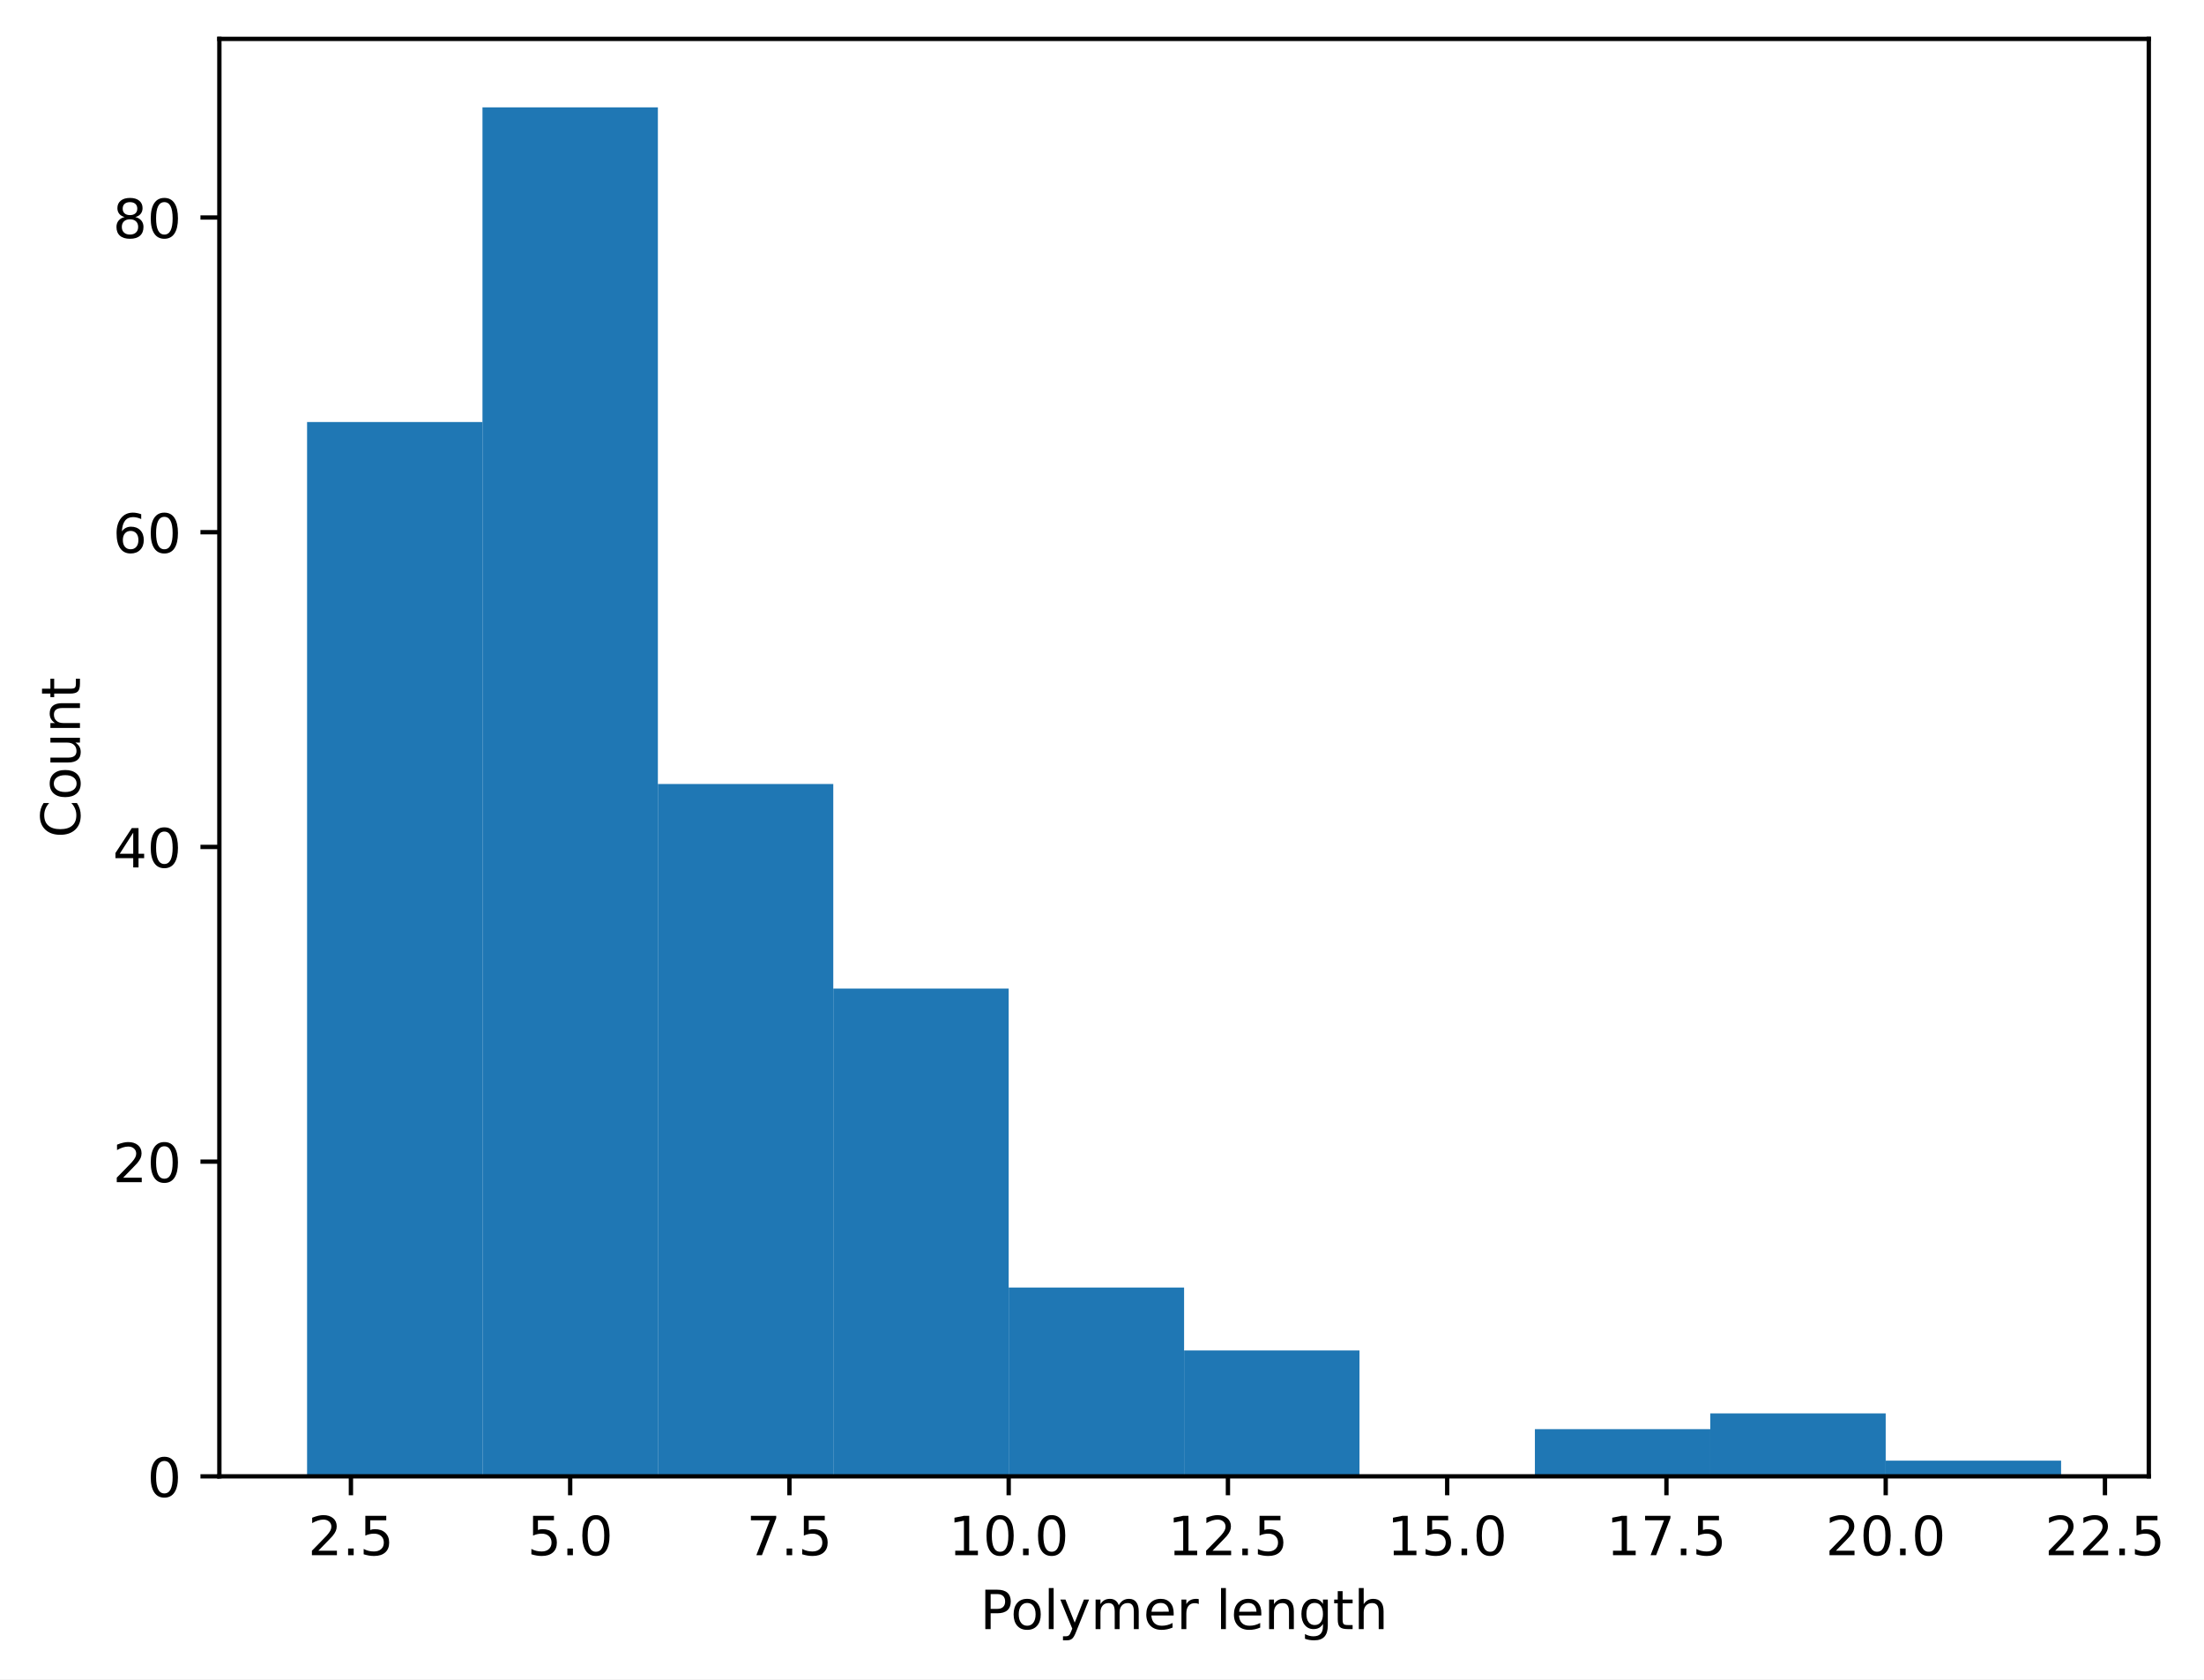
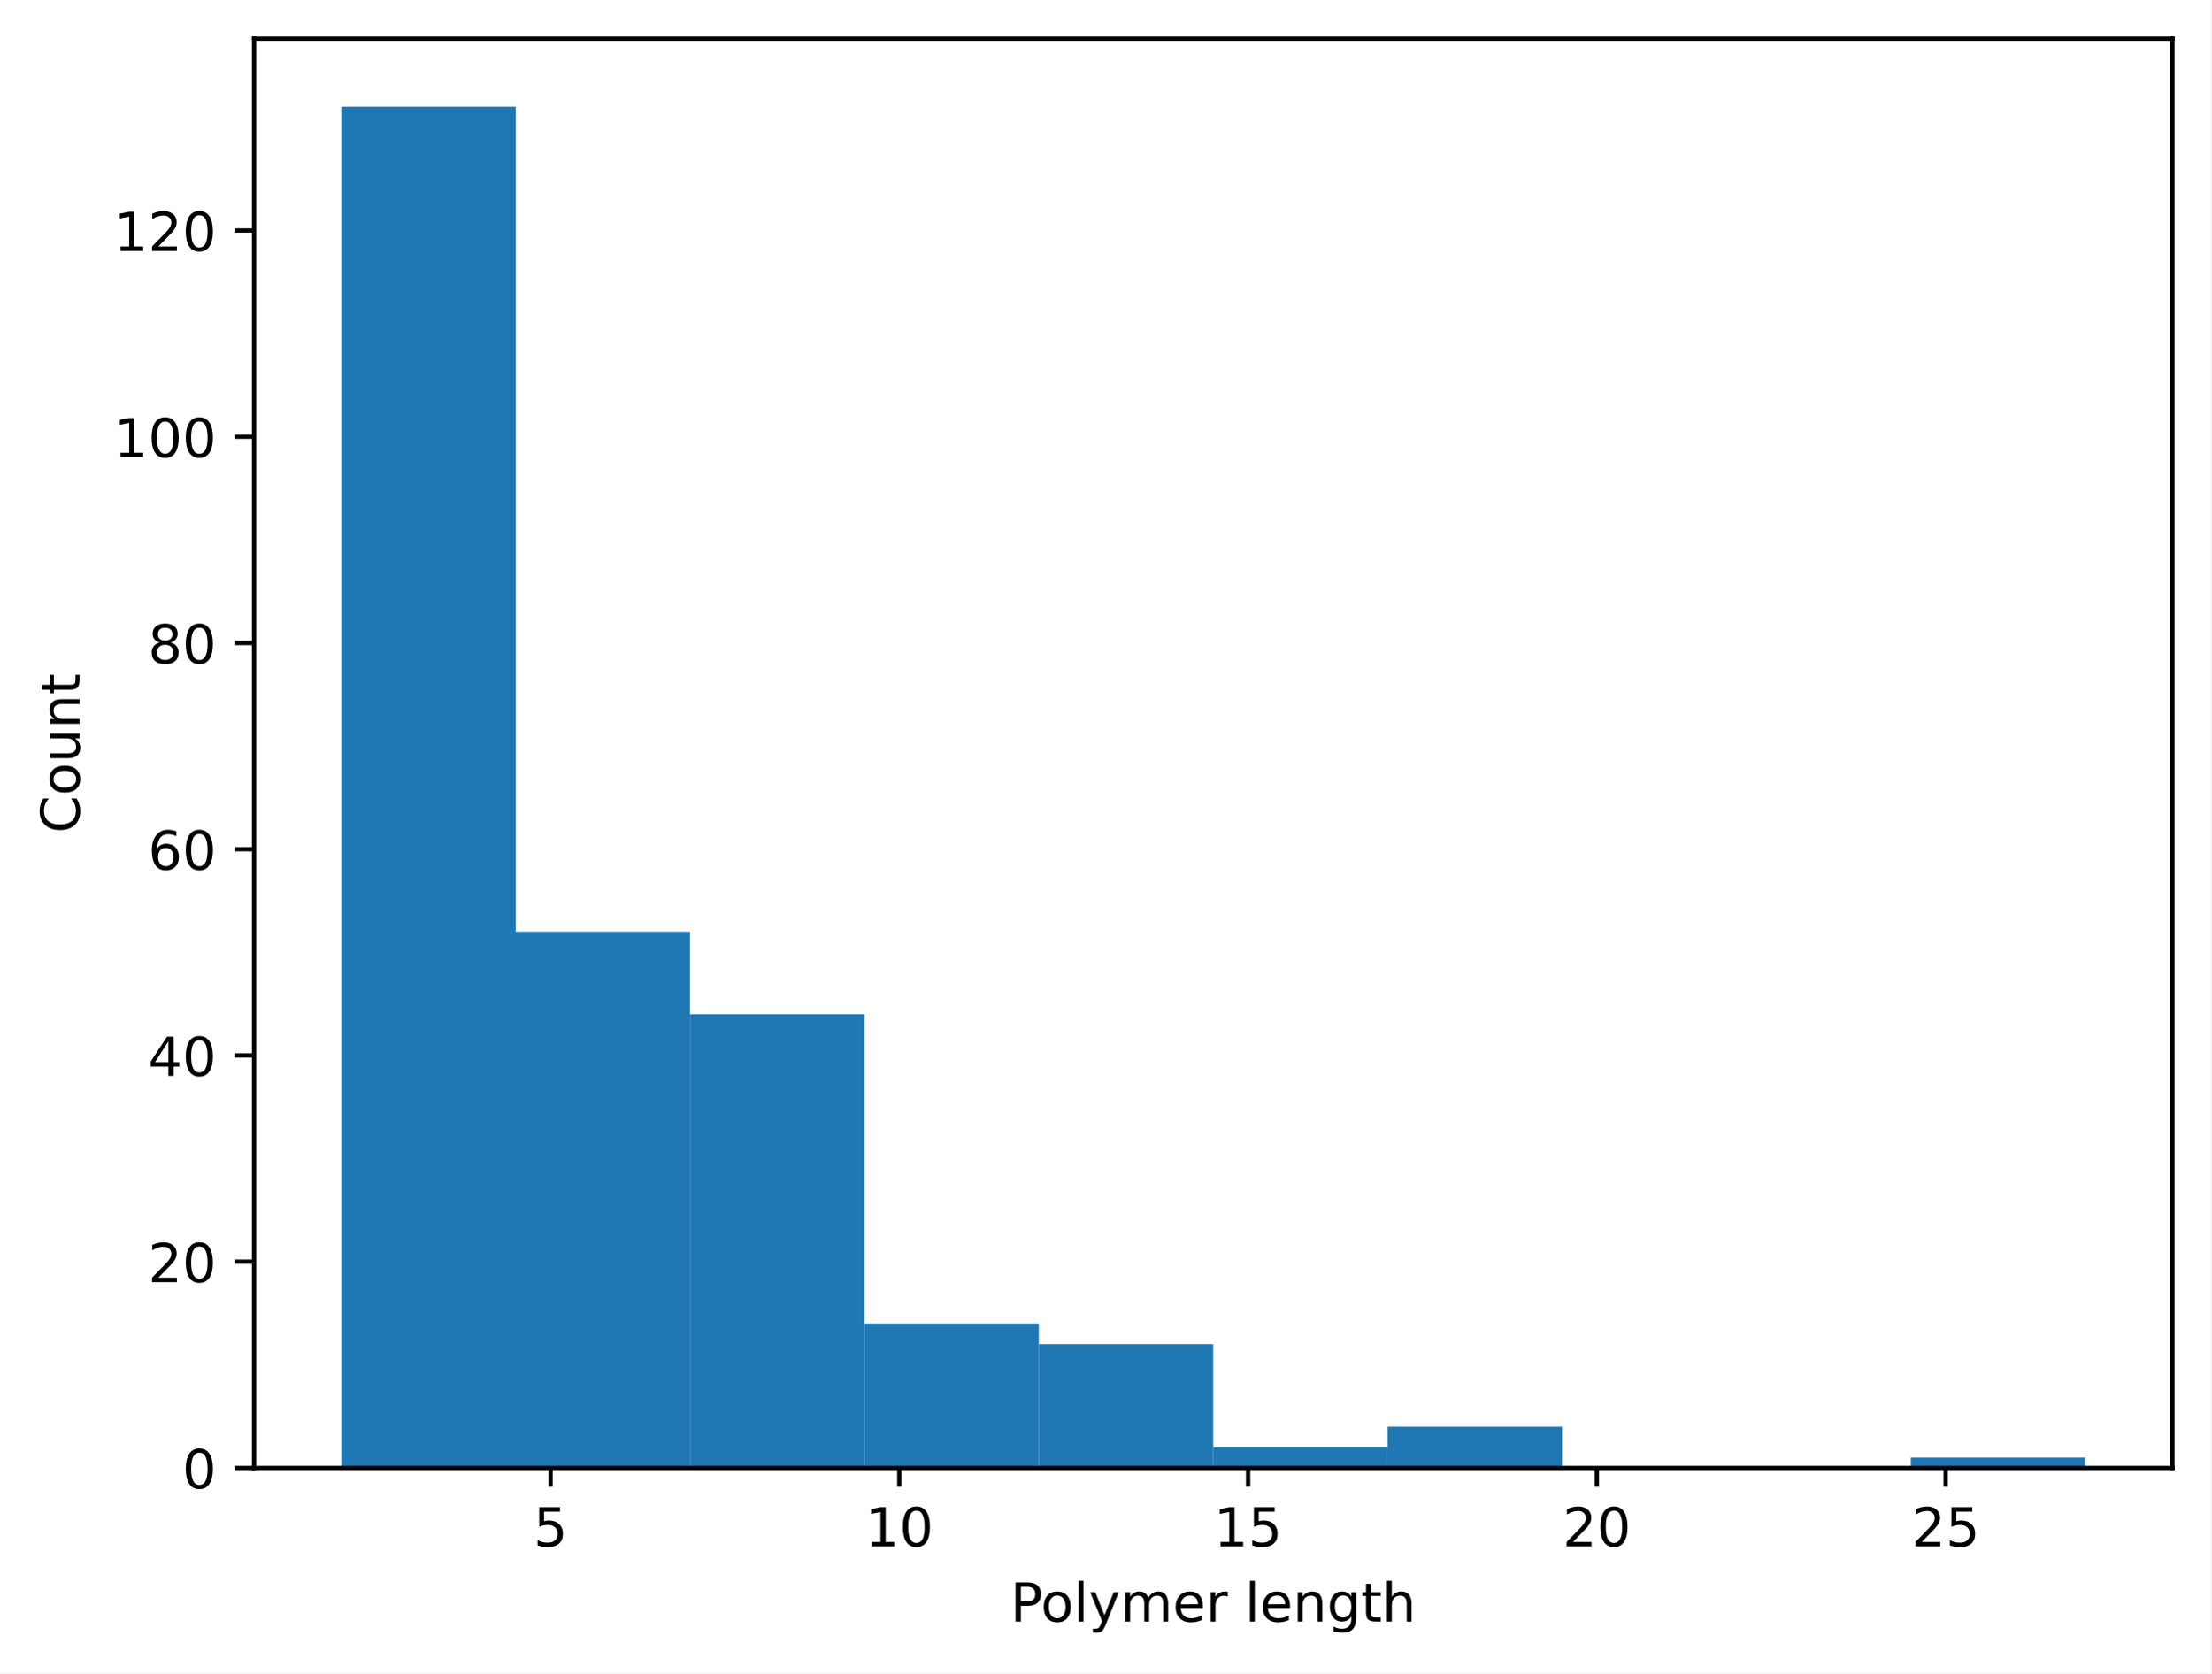
- <svg xmlns="http://www.w3.org/2000/svg" xmlns:xlink="http://www.w3.org/1999/xlink" width="407.94pt" height="310.868pt" viewBox="0 0 407.94 310.868" version="1.1">
+ <svg xmlns="http://www.w3.org/2000/svg" xmlns:xlink="http://www.w3.org/1999/xlink" width="411.608pt" height="311.513pt" viewBox="0 0 411.608 311.513" version="1.1">
  <defs>
    <style type="text/css">*{stroke-linejoin: round; stroke-linecap: butt}</style>
  </defs>
  <g id="figure_1">
    <g id="patch_1">
-       <path d="M 0 310.868  L 407.94 310.868  L 407.94 0  L 0 0  z " style="fill: #ffffff" />
+       <path d="M 0 311.513  L 411.608 311.513  L 411.608 0  L 0 0  z " style="fill: #ffffff" />
    </g>
    <g id="axes_1">
      <g id="patch_2">
-         <path d="M 40.603 273.312  L 397.723 273.312  L 397.723 7.2  L 40.603 7.2  z " style="fill: #ffffff" />
+         <path d="M 47.288 273.312  L 404.408 273.312  L 404.408 7.2  L 47.288 7.2  z " style="fill: #ffffff" />
      </g>
      <g id="patch_3">
-         <path d="M 56.836 273.312  L 89.301 273.312  L 89.301 78.134  L 56.836 78.134  z " clip-path="url(#p8f5e86502e)" style="fill: #1f77b4" />
+         <path d="M 63.52 273.312  L 95.986 273.312  L 95.986 19.872  L 63.52 19.872  z " clip-path="url(#pf0a27fe575)" style="fill: #1f77b4" />
      </g>
      <g id="patch_4">
-         <path d="M 89.301 273.312  L 121.767 273.312  L 121.767 19.872  L 89.301 19.872  z " clip-path="url(#p8f5e86502e)" style="fill: #1f77b4" />
+         <path d="M 95.986 273.312  L 128.451 273.312  L 128.451 173.472  L 95.986 173.472  z " clip-path="url(#pf0a27fe575)" style="fill: #1f77b4" />
      </g>
      <g id="patch_5">
-         <path d="M 121.767 273.312  L 154.232 273.312  L 154.232 145.135  L 121.767 145.135  z " clip-path="url(#p8f5e86502e)" style="fill: #1f77b4" />
+         <path d="M 128.451 273.312  L 160.917 273.312  L 160.917 188.832  L 128.451 188.832  z " clip-path="url(#pf0a27fe575)" style="fill: #1f77b4" />
      </g>
      <g id="patch_6">
-         <path d="M 154.232 273.312  L 186.698 273.312  L 186.698 183.006  L 154.232 183.006  z " clip-path="url(#p8f5e86502e)" style="fill: #1f77b4" />
+         <path d="M 160.917 273.312  L 193.382 273.312  L 193.382 246.432  L 160.917 246.432  z " clip-path="url(#pf0a27fe575)" style="fill: #1f77b4" />
      </g>
      <g id="patch_7">
-         <path d="M 186.698 273.312  L 219.163 273.312  L 219.163 238.355  L 186.698 238.355  z " clip-path="url(#p8f5e86502e)" style="fill: #1f77b4" />
+         <path d="M 193.382 273.312  L 225.847 273.312  L 225.847 250.272  L 193.382 250.272  z " clip-path="url(#pf0a27fe575)" style="fill: #1f77b4" />
      </g>
      <g id="patch_8">
-         <path d="M 219.163 273.312  L 251.629 273.312  L 251.629 250.007  L 219.163 250.007  z " clip-path="url(#p8f5e86502e)" style="fill: #1f77b4" />
+         <path d="M 225.847 273.312  L 258.313 273.312  L 258.313 269.472  L 225.847 269.472  z " clip-path="url(#pf0a27fe575)" style="fill: #1f77b4" />
      </g>
      <g id="patch_9">
-         <path d="M 251.629 273.312  L 284.094 273.312  L 284.094 273.312  L 251.629 273.312  z " clip-path="url(#p8f5e86502e)" style="fill: #1f77b4" />
+         <path d="M 258.313 273.312  L 290.778 273.312  L 290.778 265.632  L 258.313 265.632  z " clip-path="url(#pf0a27fe575)" style="fill: #1f77b4" />
      </g>
      <g id="patch_10">
-         <path d="M 284.094 273.312  L 316.559 273.312  L 316.559 264.573  L 284.094 264.573  z " clip-path="url(#p8f5e86502e)" style="fill: #1f77b4" />
+         <path d="M 290.778 273.312  L 323.244 273.312  L 323.244 273.312  L 290.778 273.312  z " clip-path="url(#pf0a27fe575)" style="fill: #1f77b4" />
      </g>
      <g id="patch_11">
-         <path d="M 316.559 273.312  L 349.025 273.312  L 349.025 261.66  L 316.559 261.66  z " clip-path="url(#p8f5e86502e)" style="fill: #1f77b4" />
+         <path d="M 323.244 273.312  L 355.709 273.312  L 355.709 273.312  L 323.244 273.312  z " clip-path="url(#pf0a27fe575)" style="fill: #1f77b4" />
      </g>
      <g id="patch_12">
-         <path d="M 349.025 273.312  L 381.49 273.312  L 381.49 270.399  L 349.025 270.399  z " clip-path="url(#p8f5e86502e)" style="fill: #1f77b4" />
+         <path d="M 355.709 273.312  L 388.175 273.312  L 388.175 271.392  L 355.709 271.392  z " clip-path="url(#pf0a27fe575)" style="fill: #1f77b4" />
      </g>
      <g id="matplotlib.axis_1">
        <g id="xtick_1">
          <g id="line2d_1">
            <defs>
-               <path id="m5a6525cfc8" d="M 0 0  L 0 3.5  " style="stroke: #000000; stroke-width: 0.8" />
-             </defs>
-             <g>
-               <use xlink:href="#m5a6525cfc8" x="64.952" y="273.312" style="stroke: #000000; stroke-width: 0.8" />
+               <path id="md246976618" d="M 0 0  L 0 3.5  " style="stroke: #000000; stroke-width: 0.8" />
+             </defs>
+             <g>
+               <use xlink:href="#md246976618" x="102.479" y="273.312" style="stroke: #000000; stroke-width: 0.8" />
            </g>
          </g>
          <g id="text_1">
-             <g transform="translate(57.00065 287.9104) scale(0.1 -0.1)">
-               <defs>
-                 <path id="DejaVuSans-32" d="M 1228 531  L 3431 531  L 3431 0  L 469 0  L 469 531  Q 828 903 1448 1529  Q 2069 2156 2228 2338  Q 2531 2678 2651 2914  Q 2772 3150 2772 3378  Q 2772 3750 2511 3984  Q 2250 4219 1831 4219  Q 1534 4219 1204 4116  Q 875 4013 500 3803  L 500 4441  Q 881 4594 1212 4672  Q 1544 4750 1819 4750  Q 2544 4750 2975 4387  Q 3406 4025 3406 3419  Q 3406 3131 3298 2873  Q 3191 2616 2906 2266  Q 2828 2175 2409 1742  Q 1991 1309 1228 531  z " transform="scale(0.015625)" />
-                 <path id="DejaVuSans-2e" d="M 684 794  L 1344 794  L 1344 0  L 684 0  L 684 794  z " transform="scale(0.015625)" />
-                 <path id="DejaVuSans-35" d="M 691 4666  L 3169 4666  L 3169 4134  L 1269 4134  L 1269 2991  Q 1406 3038 1543 3061  Q 1681 3084 1819 3084  Q 2600 3084 3056 2656  Q 3513 2228 3513 1497  Q 3513 744 3044 326  Q 2575 -91 1722 -91  Q 1428 -91 1123 -41  Q 819 9 494 109  L 494 744  Q 775 591 1075 516  Q 1375 441 1709 441  Q 2250 441 2565 725  Q 2881 1009 2881 1497  Q 2881 1984 2565 2268  Q 2250 2553 1709 2553  Q 1456 2553 1204 2497  Q 953 2441 691 2322  L 691 4666  z " transform="scale(0.015625)" />
-               </defs>
-               <use xlink:href="#DejaVuSans-32" />
-               <use xlink:href="#DejaVuSans-2e" transform="translate(63.62305 0)" />
-               <use xlink:href="#DejaVuSans-35" transform="translate(95.41016 0)" />
+             <g transform="translate(99.29752 287.9097) scale(0.1 -0.1)">
+               <defs>
+                 <path id="DejaVuSans-18" d="M 691 4666  L 3169 4666  L 3169 4134  L 1269 4134  L 1269 2991  Q 1406 3038 1543 3061  Q 1681 3084 1819 3084  Q 2600 3084 3056 2656  Q 3513 2228 3513 1497  Q 3513 744 3044 326  Q 2575 -91 1722 -91  Q 1428 -91 1123 -41  Q 819 9 494 109  L 494 744  Q 775 591 1075 516  Q 1375 441 1709 441  Q 2250 441 2565 725  Q 2881 1009 2881 1497  Q 2881 1984 2565 2268  Q 2250 2553 1709 2553  Q 1456 2553 1204 2497  Q 953 2441 691 2322  L 691 4666  z " transform="scale(0.015625)" />
+               </defs>
+               <use xlink:href="#DejaVuSans-18" />
            </g>
          </g>
        </g>
        <g id="xtick_2">
          <g id="line2d_2">
            <g>
-               <use xlink:href="#m5a6525cfc8" x="105.534" y="273.312" style="stroke: #000000; stroke-width: 0.8" />
+               <use xlink:href="#md246976618" x="167.41" y="273.312" style="stroke: #000000; stroke-width: 0.8" />
            </g>
          </g>
          <g id="text_2">
-             <g transform="translate(97.58247 287.9104) scale(0.1 -0.1)">
-               <defs>
-                 <path id="DejaVuSans-30" d="M 2034 4250  Q 1547 4250 1301 3770  Q 1056 3291 1056 2328  Q 1056 1369 1301 889  Q 1547 409 2034 409  Q 2525 409 2770 889  Q 3016 1369 3016 2328  Q 3016 3291 2770 3770  Q 2525 4250 2034 4250  z M 2034 4750  Q 2819 4750 3233 4129  Q 3647 3509 3647 2328  Q 3647 1150 3233 529  Q 2819 -91 2034 -91  Q 1250 -91 836 529  Q 422 1150 422 2328  Q 422 3509 836 4129  Q 1250 4750 2034 4750  z " transform="scale(0.015625)" />
-               </defs>
-               <use xlink:href="#DejaVuSans-35" />
-               <use xlink:href="#DejaVuSans-2e" transform="translate(63.62305 0)" />
-               <use xlink:href="#DejaVuSans-30" transform="translate(95.41016 0)" />
+             <g transform="translate(161.0472 287.9097) scale(0.1 -0.1)">
+               <defs>
+                 <path id="DejaVuSans-14" d="M 794 531  L 1825 531  L 1825 4091  L 703 3866  L 703 4441  L 1819 4666  L 2450 4666  L 2450 531  L 3481 531  L 3481 0  L 794 0  L 794 531  z " transform="scale(0.015625)" />
+                 <path id="DejaVuSans-13" d="M 2034 4250  Q 1547 4250 1301 3770  Q 1056 3291 1056 2328  Q 1056 1369 1301 889  Q 1547 409 2034 409  Q 2525 409 2770 889  Q 3016 1369 3016 2328  Q 3016 3291 2770 3770  Q 2525 4250 2034 4250  z M 2034 4750  Q 2819 4750 3233 4129  Q 3647 3509 3647 2328  Q 3647 1150 3233 529  Q 2819 -91 2034 -91  Q 1250 -91 836 529  Q 422 1150 422 2328  Q 422 3509 836 4129  Q 1250 4750 2034 4750  z " transform="scale(0.015625)" />
+               </defs>
+               <use xlink:href="#DejaVuSans-14" />
+               <use xlink:href="#DejaVuSans-13" transform="translate(63.625 0)" />
            </g>
          </g>
        </g>
        <g id="xtick_3">
          <g id="line2d_3">
            <g>
-               <use xlink:href="#m5a6525cfc8" x="146.116" y="273.312" style="stroke: #000000; stroke-width: 0.8" />
+               <use xlink:href="#md246976618" x="232.341" y="273.312" style="stroke: #000000; stroke-width: 0.8" />
            </g>
          </g>
          <g id="text_3">
-             <g transform="translate(138.1643 287.9104) scale(0.1 -0.1)">
-               <defs>
-                 <path id="DejaVuSans-37" d="M 525 4666  L 3525 4666  L 3525 4397  L 1831 0  L 1172 0  L 2766 4134  L 525 4134  L 525 4666  z " transform="scale(0.015625)" />
-               </defs>
-               <use xlink:href="#DejaVuSans-37" />
-               <use xlink:href="#DejaVuSans-2e" transform="translate(63.62305 0)" />
-               <use xlink:href="#DejaVuSans-35" transform="translate(95.41016 0)" />
+             <g transform="translate(225.9781 287.9097) scale(0.1 -0.1)">
+               <use xlink:href="#DejaVuSans-14" />
+               <use xlink:href="#DejaVuSans-18" transform="translate(63.625 0)" />
            </g>
          </g>
        </g>
        <g id="xtick_4">
          <g id="line2d_4">
            <g>
-               <use xlink:href="#m5a6525cfc8" x="186.698" y="273.312" style="stroke: #000000; stroke-width: 0.8" />
+               <use xlink:href="#md246976618" x="297.272" y="273.312" style="stroke: #000000; stroke-width: 0.8" />
            </g>
          </g>
          <g id="text_4">
-             <g transform="translate(175.5649 287.9104) scale(0.1 -0.1)">
-               <defs>
-                 <path id="DejaVuSans-31" d="M 794 531  L 1825 531  L 1825 4091  L 703 3866  L 703 4441  L 1819 4666  L 2450 4666  L 2450 531  L 3481 531  L 3481 0  L 794 0  L 794 531  z " transform="scale(0.015625)" />
-               </defs>
-               <use xlink:href="#DejaVuSans-31" />
-               <use xlink:href="#DejaVuSans-30" transform="translate(63.62305 0)" />
-               <use xlink:href="#DejaVuSans-2e" transform="translate(127.2461 0)" />
-               <use xlink:href="#DejaVuSans-30" transform="translate(159.0332 0)" />
+             <g transform="translate(290.909 287.9097) scale(0.1 -0.1)">
+               <defs>
+                 <path id="DejaVuSans-15" d="M 1228 531  L 3431 531  L 3431 0  L 469 0  L 469 531  Q 828 903 1448 1529  Q 2069 2156 2228 2338  Q 2531 2678 2651 2914  Q 2772 3150 2772 3378  Q 2772 3750 2511 3984  Q 2250 4219 1831 4219  Q 1534 4219 1204 4116  Q 875 4013 500 3803  L 500 4441  Q 881 4594 1212 4672  Q 1544 4750 1819 4750  Q 2544 4750 2975 4387  Q 3406 4025 3406 3419  Q 3406 3131 3298 2873  Q 3191 2616 2906 2266  Q 2828 2175 2409 1742  Q 1991 1309 1228 531  z " transform="scale(0.015625)" />
+               </defs>
+               <use xlink:href="#DejaVuSans-15" />
+               <use xlink:href="#DejaVuSans-13" transform="translate(63.625 0)" />
            </g>
          </g>
        </g>
        <g id="xtick_5">
          <g id="line2d_5">
            <g>
-               <use xlink:href="#m5a6525cfc8" x="227.279" y="273.312" style="stroke: #000000; stroke-width: 0.8" />
+               <use xlink:href="#md246976618" x="362.202" y="273.312" style="stroke: #000000; stroke-width: 0.8" />
            </g>
          </g>
          <g id="text_5">
-             <g transform="translate(216.1467 287.9104) scale(0.1 -0.1)">
-               <use xlink:href="#DejaVuSans-31" />
-               <use xlink:href="#DejaVuSans-32" transform="translate(63.62305 0)" />
-               <use xlink:href="#DejaVuSans-2e" transform="translate(127.2461 0)" />
-               <use xlink:href="#DejaVuSans-35" transform="translate(159.0332 0)" />
-             </g>
-           </g>
-         </g>
-         <g id="xtick_6">
-           <g id="line2d_6">
-             <g>
-               <use xlink:href="#m5a6525cfc8" x="267.861" y="273.312" style="stroke: #000000; stroke-width: 0.8" />
-             </g>
-           </g>
-           <g id="text_6">
-             <g transform="translate(256.7285 287.9104) scale(0.1 -0.1)">
-               <use xlink:href="#DejaVuSans-31" />
-               <use xlink:href="#DejaVuSans-35" transform="translate(63.62305 0)" />
-               <use xlink:href="#DejaVuSans-2e" transform="translate(127.2461 0)" />
-               <use xlink:href="#DejaVuSans-30" transform="translate(159.0332 0)" />
-             </g>
-           </g>
-         </g>
-         <g id="xtick_7">
-           <g id="line2d_7">
-             <g>
-               <use xlink:href="#m5a6525cfc8" x="308.443" y="273.312" style="stroke: #000000; stroke-width: 0.8" />
-             </g>
-           </g>
-           <g id="text_7">
-             <g transform="translate(297.3103 287.9104) scale(0.1 -0.1)">
-               <use xlink:href="#DejaVuSans-31" />
-               <use xlink:href="#DejaVuSans-37" transform="translate(63.62305 0)" />
-               <use xlink:href="#DejaVuSans-2e" transform="translate(127.2461 0)" />
-               <use xlink:href="#DejaVuSans-35" transform="translate(159.0332 0)" />
-             </g>
-           </g>
-         </g>
-         <g id="xtick_8">
-           <g id="line2d_8">
-             <g>
-               <use xlink:href="#m5a6525cfc8" x="349.025" y="273.312" style="stroke: #000000; stroke-width: 0.8" />
-             </g>
-           </g>
-           <g id="text_8">
-             <g transform="translate(337.8921 287.9104) scale(0.1 -0.1)">
-               <use xlink:href="#DejaVuSans-32" />
-               <use xlink:href="#DejaVuSans-30" transform="translate(63.62305 0)" />
-               <use xlink:href="#DejaVuSans-2e" transform="translate(127.2461 0)" />
-               <use xlink:href="#DejaVuSans-30" transform="translate(159.0332 0)" />
-             </g>
-           </g>
-         </g>
-         <g id="xtick_9">
-           <g id="line2d_9">
-             <g>
-               <use xlink:href="#m5a6525cfc8" x="389.607" y="273.312" style="stroke: #000000; stroke-width: 0.8" />
-             </g>
-           </g>
-           <g id="text_9">
-             <g transform="translate(378.4739 287.9104) scale(0.1 -0.1)">
-               <use xlink:href="#DejaVuSans-32" />
-               <use xlink:href="#DejaVuSans-32" transform="translate(63.62305 0)" />
-               <use xlink:href="#DejaVuSans-2e" transform="translate(127.2461 0)" />
-               <use xlink:href="#DejaVuSans-35" transform="translate(159.0332 0)" />
-             </g>
-           </g>
-         </g>
-         <g id="text_10">
-           <g transform="translate(181.3928 301.5886) scale(0.1 -0.1)">
-             <defs>
-               <path id="DejaVuSans-50" d="M 1259 4147  L 1259 2394  L 2053 2394  Q 2494 2394 2734 2622  Q 2975 2850 2975 3272  Q 2975 3691 2734 3919  Q 2494 4147 2053 4147  L 1259 4147  z M 628 4666  L 2053 4666  Q 2838 4666 3239 4311  Q 3641 3956 3641 3272  Q 3641 2581 3239 2228  Q 2838 1875 2053 1875  L 1259 1875  L 1259 0  L 628 0  L 628 4666  z " transform="scale(0.015625)" />
-               <path id="DejaVuSans-6f" d="M 1959 3097  Q 1497 3097 1228 2736  Q 959 2375 959 1747  Q 959 1119 1226 758  Q 1494 397 1959 397  Q 2419 397 2687 759  Q 2956 1122 2956 1747  Q 2956 2369 2687 2733  Q 2419 3097 1959 3097  z M 1959 3584  Q 2709 3584 3137 3096  Q 3566 2609 3566 1747  Q 3566 888 3137 398  Q 2709 -91 1959 -91  Q 1206 -91 779 398  Q 353 888 353 1747  Q 353 2609 779 3096  Q 1206 3584 1959 3584  z " transform="scale(0.015625)" />
-               <path id="DejaVuSans-6c" d="M 603 4863  L 1178 4863  L 1178 0  L 603 0  L 603 4863  z " transform="scale(0.015625)" />
-               <path id="DejaVuSans-79" d="M 2059 -325  Q 1816 -950 1584 -1140  Q 1353 -1331 966 -1331  L 506 -1331  L 506 -850  L 844 -850  Q 1081 -850 1212 -737  Q 1344 -625 1503 -206  L 1606 56  L 191 3500  L 800 3500  L 1894 763  L 2988 3500  L 3597 3500  L 2059 -325  z " transform="scale(0.015625)" />
-               <path id="DejaVuSans-6d" d="M 3328 2828  Q 3544 3216 3844 3400  Q 4144 3584 4550 3584  Q 5097 3584 5394 3201  Q 5691 2819 5691 2113  L 5691 0  L 5113 0  L 5113 2094  Q 5113 2597 4934 2840  Q 4756 3084 4391 3084  Q 3944 3084 3684 2787  Q 3425 2491 3425 1978  L 3425 0  L 2847 0  L 2847 2094  Q 2847 2600 2669 2842  Q 2491 3084 2119 3084  Q 1678 3084 1418 2786  Q 1159 2488 1159 1978  L 1159 0  L 581 0  L 581 3500  L 1159 3500  L 1159 2956  Q 1356 3278 1631 3431  Q 1906 3584 2284 3584  Q 2666 3584 2933 3390  Q 3200 3197 3328 2828  z " transform="scale(0.015625)" />
-               <path id="DejaVuSans-65" d="M 3597 1894  L 3597 1613  L 953 1613  Q 991 1019 1311 708  Q 1631 397 2203 397  Q 2534 397 2845 478  Q 3156 559 3463 722  L 3463 178  Q 3153 47 2828 -22  Q 2503 -91 2169 -91  Q 1331 -91 842 396  Q 353 884 353 1716  Q 353 2575 817 3079  Q 1281 3584 2069 3584  Q 2775 3584 3186 3129  Q 3597 2675 3597 1894  z M 3022 2063  Q 3016 2534 2758 2815  Q 2500 3097 2075 3097  Q 1594 3097 1305 2825  Q 1016 2553 972 2059  L 3022 2063  z " transform="scale(0.015625)" />
-               <path id="DejaVuSans-72" d="M 2631 2963  Q 2534 3019 2420 3045  Q 2306 3072 2169 3072  Q 1681 3072 1420 2755  Q 1159 2438 1159 1844  L 1159 0  L 581 0  L 581 3500  L 1159 3500  L 1159 2956  Q 1341 3275 1631 3429  Q 1922 3584 2338 3584  Q 2397 3584 2469 3576  Q 2541 3569 2628 3553  L 2631 2963  z " transform="scale(0.015625)" />
-               <path id="DejaVuSans-20" transform="scale(0.015625)" />
-               <path id="DejaVuSans-6e" d="M 3513 2113  L 3513 0  L 2938 0  L 2938 2094  Q 2938 2591 2744 2837  Q 2550 3084 2163 3084  Q 1697 3084 1428 2787  Q 1159 2491 1159 1978  L 1159 0  L 581 0  L 581 3500  L 1159 3500  L 1159 2956  Q 1366 3272 1645 3428  Q 1925 3584 2291 3584  Q 2894 3584 3203 3211  Q 3513 2838 3513 2113  z " transform="scale(0.015625)" />
-               <path id="DejaVuSans-67" d="M 2906 1791  Q 2906 2416 2648 2759  Q 2391 3103 1925 3103  Q 1463 3103 1205 2759  Q 947 2416 947 1791  Q 947 1169 1205 825  Q 1463 481 1925 481  Q 2391 481 2648 825  Q 2906 1169 2906 1791  z M 3481 434  Q 3481 -459 3084 -895  Q 2688 -1331 1869 -1331  Q 1566 -1331 1297 -1286  Q 1028 -1241 775 -1147  L 775 -588  Q 1028 -725 1275 -790  Q 1522 -856 1778 -856  Q 2344 -856 2625 -561  Q 2906 -266 2906 331  L 2906 616  Q 2728 306 2450 153  Q 2172 0 1784 0  Q 1141 0 747 490  Q 353 981 353 1791  Q 353 2603 747 3093  Q 1141 3584 1784 3584  Q 2172 3584 2450 3431  Q 2728 3278 2906 2969  L 2906 3500  L 3481 3500  L 3481 434  z " transform="scale(0.015625)" />
-               <path id="DejaVuSans-74" d="M 1172 4494  L 1172 3500  L 2356 3500  L 2356 3053  L 1172 3053  L 1172 1153  Q 1172 725 1289 603  Q 1406 481 1766 481  L 2356 481  L 2356 0  L 1766 0  Q 1100 0 847 248  Q 594 497 594 1153  L 594 3053  L 172 3053  L 172 3500  L 594 3500  L 594 4494  L 1172 4494  z " transform="scale(0.015625)" />
-               <path id="DejaVuSans-68" d="M 3513 2113  L 3513 0  L 2938 0  L 2938 2094  Q 2938 2591 2744 2837  Q 2550 3084 2163 3084  Q 1697 3084 1428 2787  Q 1159 2491 1159 1978  L 1159 0  L 581 0  L 581 4863  L 1159 4863  L 1159 2956  Q 1366 3272 1645 3428  Q 1925 3584 2291 3584  Q 2894 3584 3203 3211  Q 3513 2838 3513 2113  z " transform="scale(0.015625)" />
-             </defs>
-             <use xlink:href="#DejaVuSans-50" />
-             <use xlink:href="#DejaVuSans-6f" transform="translate(56.67773 0)" />
-             <use xlink:href="#DejaVuSans-6c" transform="translate(117.8594 0)" />
-             <use xlink:href="#DejaVuSans-79" transform="translate(145.6426 0)" />
-             <use xlink:href="#DejaVuSans-6d" transform="translate(204.8223 0)" />
-             <use xlink:href="#DejaVuSans-65" transform="translate(302.2344 0)" />
-             <use xlink:href="#DejaVuSans-72" transform="translate(363.7578 0)" />
-             <use xlink:href="#DejaVuSans-20" transform="translate(404.8711 0)" />
-             <use xlink:href="#DejaVuSans-6c" transform="translate(436.6582 0)" />
-             <use xlink:href="#DejaVuSans-65" transform="translate(464.4414 0)" />
-             <use xlink:href="#DejaVuSans-6e" transform="translate(525.9648 0)" />
-             <use xlink:href="#DejaVuSans-67" transform="translate(589.3438 0)" />
-             <use xlink:href="#DejaVuSans-74" transform="translate(652.8203 0)" />
-             <use xlink:href="#DejaVuSans-68" transform="translate(692.0293 0)" />
+             <g transform="translate(355.8399 287.9097) scale(0.1 -0.1)">
+               <use xlink:href="#DejaVuSans-15" />
+               <use xlink:href="#DejaVuSans-18" transform="translate(63.625 0)" />
+             </g>
+           </g>
+         </g>
+         <g id="text_6">
+           <g transform="translate(188.0741 301.9104) scale(0.1 -0.1)">
+             <defs>
+               <path id="DejaVuSans-33" d="M 1259 4147  L 1259 2394  L 2053 2394  Q 2494 2394 2734 2622  Q 2975 2850 2975 3272  Q 2975 3691 2734 3919  Q 2494 4147 2053 4147  L 1259 4147  z M 628 4666  L 2053 4666  Q 2838 4666 3239 4311  Q 3641 3956 3641 3272  Q 3641 2581 3239 2228  Q 2838 1875 2053 1875  L 1259 1875  L 1259 0  L 628 0  L 628 4666  z " transform="scale(0.015625)" />
+               <path id="DejaVuSans-52" d="M 1959 3097  Q 1497 3097 1228 2736  Q 959 2375 959 1747  Q 959 1119 1226 758  Q 1494 397 1959 397  Q 2419 397 2687 759  Q 2956 1122 2956 1747  Q 2956 2369 2687 2733  Q 2419 3097 1959 3097  z M 1959 3584  Q 2709 3584 3137 3096  Q 3566 2609 3566 1747  Q 3566 888 3137 398  Q 2709 -91 1959 -91  Q 1206 -91 779 398  Q 353 888 353 1747  Q 353 2609 779 3096  Q 1206 3584 1959 3584  z " transform="scale(0.015625)" />
+               <path id="DejaVuSans-4f" d="M 603 4863  L 1178 4863  L 1178 0  L 603 0  L 603 4863  z " transform="scale(0.015625)" />
+               <path id="DejaVuSans-5c" d="M 2059 -325  Q 1816 -950 1584 -1140  Q 1353 -1331 966 -1331  L 506 -1331  L 506 -850  L 844 -850  Q 1081 -850 1212 -737  Q 1344 -625 1503 -206  L 1606 56  L 191 3500  L 800 3500  L 1894 763  L 2988 3500  L 3597 3500  L 2059 -325  z " transform="scale(0.015625)" />
+               <path id="DejaVuSans-50" d="M 3328 2828  Q 3544 3216 3844 3400  Q 4144 3584 4550 3584  Q 5097 3584 5394 3201  Q 5691 2819 5691 2113  L 5691 0  L 5113 0  L 5113 2094  Q 5113 2597 4934 2840  Q 4756 3084 4391 3084  Q 3944 3084 3684 2787  Q 3425 2491 3425 1978  L 3425 0  L 2847 0  L 2847 2094  Q 2847 2600 2669 2842  Q 2491 3084 2119 3084  Q 1678 3084 1418 2786  Q 1159 2488 1159 1978  L 1159 0  L 581 0  L 581 3500  L 1159 3500  L 1159 2956  Q 1356 3278 1631 3431  Q 1906 3584 2284 3584  Q 2666 3584 2933 3390  Q 3200 3197 3328 2828  z " transform="scale(0.015625)" />
+               <path id="DejaVuSans-48" d="M 3597 1894  L 3597 1613  L 953 1613  Q 991 1019 1311 708  Q 1631 397 2203 397  Q 2534 397 2845 478  Q 3156 559 3463 722  L 3463 178  Q 3153 47 2828 -22  Q 2503 -91 2169 -91  Q 1331 -91 842 396  Q 353 884 353 1716  Q 353 2575 817 3079  Q 1281 3584 2069 3584  Q 2775 3584 3186 3129  Q 3597 2675 3597 1894  z M 3022 2063  Q 3016 2534 2758 2815  Q 2500 3097 2075 3097  Q 1594 3097 1305 2825  Q 1016 2553 972 2059  L 3022 2063  z " transform="scale(0.015625)" />
+               <path id="DejaVuSans-55" d="M 2631 2963  Q 2534 3019 2420 3045  Q 2306 3072 2169 3072  Q 1681 3072 1420 2755  Q 1159 2438 1159 1844  L 1159 0  L 581 0  L 581 3500  L 1159 3500  L 1159 2956  Q 1341 3275 1631 3429  Q 1922 3584 2338 3584  Q 2397 3584 2469 3576  Q 2541 3569 2628 3553  L 2631 2963  z " transform="scale(0.015625)" />
+               <path id="DejaVuSans-3" transform="scale(0.015625)" />
+               <path id="DejaVuSans-51" d="M 3513 2113  L 3513 0  L 2938 0  L 2938 2094  Q 2938 2591 2744 2837  Q 2550 3084 2163 3084  Q 1697 3084 1428 2787  Q 1159 2491 1159 1978  L 1159 0  L 581 0  L 581 3500  L 1159 3500  L 1159 2956  Q 1366 3272 1645 3428  Q 1925 3584 2291 3584  Q 2894 3584 3203 3211  Q 3513 2838 3513 2113  z " transform="scale(0.015625)" />
+               <path id="DejaVuSans-4a" d="M 2906 1791  Q 2906 2416 2648 2759  Q 2391 3103 1925 3103  Q 1463 3103 1205 2759  Q 947 2416 947 1791  Q 947 1169 1205 825  Q 1463 481 1925 481  Q 2391 481 2648 825  Q 2906 1169 2906 1791  z M 3481 434  Q 3481 -459 3084 -895  Q 2688 -1331 1869 -1331  Q 1566 -1331 1297 -1286  Q 1028 -1241 775 -1147  L 775 -588  Q 1028 -725 1275 -790  Q 1522 -856 1778 -856  Q 2344 -856 2625 -561  Q 2906 -266 2906 331  L 2906 616  Q 2728 306 2450 153  Q 2172 0 1784 0  Q 1141 0 747 490  Q 353 981 353 1791  Q 353 2603 747 3093  Q 1141 3584 1784 3584  Q 2172 3584 2450 3431  Q 2728 3278 2906 2969  L 2906 3500  L 3481 3500  L 3481 434  z " transform="scale(0.015625)" />
+               <path id="DejaVuSans-57" d="M 1172 4494  L 1172 3500  L 2356 3500  L 2356 3053  L 1172 3053  L 1172 1153  Q 1172 725 1289 603  Q 1406 481 1766 481  L 2356 481  L 2356 0  L 1766 0  Q 1100 0 847 248  Q 594 497 594 1153  L 594 3053  L 172 3053  L 172 3500  L 594 3500  L 594 4494  L 1172 4494  z " transform="scale(0.015625)" />
+               <path id="DejaVuSans-4b" d="M 3513 2113  L 3513 0  L 2938 0  L 2938 2094  Q 2938 2591 2744 2837  Q 2550 3084 2163 3084  Q 1697 3084 1428 2787  Q 1159 2491 1159 1978  L 1159 0  L 581 0  L 581 4863  L 1159 4863  L 1159 2956  Q 1366 3272 1645 3428  Q 1925 3584 2291 3584  Q 2894 3584 3203 3211  Q 3513 2838 3513 2113  z " transform="scale(0.015625)" />
+             </defs>
+             <use xlink:href="#DejaVuSans-33" />
+             <use xlink:href="#DejaVuSans-52" transform="translate(56.73438 0)" />
+             <use xlink:href="#DejaVuSans-4f" transform="translate(117.9219 0)" />
+             <use xlink:href="#DejaVuSans-5c" transform="translate(145.7031 0)" />
+             <use xlink:href="#DejaVuSans-50" transform="translate(204.8906 0)" />
+             <use xlink:href="#DejaVuSans-48" transform="translate(302.2969 0)" />
+             <use xlink:href="#DejaVuSans-55" transform="translate(363.8281 0)" />
+             <use xlink:href="#DejaVuSans-3" transform="translate(404.9375 0)" />
+             <use xlink:href="#DejaVuSans-4f" transform="translate(436.7188 0)" />
+             <use xlink:href="#DejaVuSans-48" transform="translate(464.5 0)" />
+             <use xlink:href="#DejaVuSans-51" transform="translate(526.0312 0)" />
+             <use xlink:href="#DejaVuSans-4a" transform="translate(589.4062 0)" />
+             <use xlink:href="#DejaVuSans-57" transform="translate(652.8906 0)" />
+             <use xlink:href="#DejaVuSans-4b" transform="translate(692.0938 0)" />
          </g>
        </g>
      </g>
      <g id="matplotlib.axis_2">
        <g id="ytick_1">
+           <g id="line2d_6">
+             <defs>
+               <path id="m664c00fec1" d="M 0 0  L -3.5 0  " style="stroke: #000000; stroke-width: 0.8" />
+             </defs>
+             <g>
+               <use xlink:href="#m664c00fec1" x="47.288" y="273.312" style="stroke: #000000; stroke-width: 0.8" />
+             </g>
+           </g>
+           <g id="text_7">
+             <g transform="translate(33.925 277.1108) scale(0.1 -0.1)">
+               <use xlink:href="#DejaVuSans-13" />
+             </g>
+           </g>
+         </g>
+         <g id="ytick_2">
+           <g id="line2d_7">
+             <g>
+               <use xlink:href="#m664c00fec1" x="47.288" y="234.912" style="stroke: #000000; stroke-width: 0.8" />
+             </g>
+           </g>
+           <g id="text_8">
+             <g transform="translate(27.5625 238.7108) scale(0.1 -0.1)">
+               <use xlink:href="#DejaVuSans-15" />
+               <use xlink:href="#DejaVuSans-13" transform="translate(63.625 0)" />
+             </g>
+           </g>
+         </g>
+         <g id="ytick_3">
+           <g id="line2d_8">
+             <g>
+               <use xlink:href="#m664c00fec1" x="47.288" y="196.512" style="stroke: #000000; stroke-width: 0.8" />
+             </g>
+           </g>
+           <g id="text_9">
+             <g transform="translate(27.5625 200.3108) scale(0.1 -0.1)">
+               <defs>
+                 <path id="DejaVuSans-17" d="M 2419 4116  L 825 1625  L 2419 1625  L 2419 4116  z M 2253 4666  L 3047 4666  L 3047 1625  L 3713 1625  L 3713 1100  L 3047 1100  L 3047 0  L 2419 0  L 2419 1100  L 313 1100  L 313 1709  L 2253 4666  z " transform="scale(0.015625)" />
+               </defs>
+               <use xlink:href="#DejaVuSans-17" />
+               <use xlink:href="#DejaVuSans-13" transform="translate(63.625 0)" />
+             </g>
+           </g>
+         </g>
+         <g id="ytick_4">
+           <g id="line2d_9">
+             <g>
+               <use xlink:href="#m664c00fec1" x="47.288" y="158.112" style="stroke: #000000; stroke-width: 0.8" />
+             </g>
+           </g>
+           <g id="text_10">
+             <g transform="translate(27.5625 161.9108) scale(0.1 -0.1)">
+               <defs>
+                 <path id="DejaVuSans-19" d="M 2113 2584  Q 1688 2584 1439 2293  Q 1191 2003 1191 1497  Q 1191 994 1439 701  Q 1688 409 2113 409  Q 2538 409 2786 701  Q 3034 994 3034 1497  Q 3034 2003 2786 2293  Q 2538 2584 2113 2584  z M 3366 4563  L 3366 3988  Q 3128 4100 2886 4159  Q 2644 4219 2406 4219  Q 1781 4219 1451 3797  Q 1122 3375 1075 2522  Q 1259 2794 1537 2939  Q 1816 3084 2150 3084  Q 2853 3084 3261 2657  Q 3669 2231 3669 1497  Q 3669 778 3244 343  Q 2819 -91 2113 -91  Q 1303 -91 875 529  Q 447 1150 447 2328  Q 447 3434 972 4092  Q 1497 4750 2381 4750  Q 2619 4750 2861 4703  Q 3103 4656 3366 4563  z " transform="scale(0.015625)" />
+               </defs>
+               <use xlink:href="#DejaVuSans-19" />
+               <use xlink:href="#DejaVuSans-13" transform="translate(63.625 0)" />
+             </g>
+           </g>
+         </g>
+         <g id="ytick_5">
          <g id="line2d_10">
-             <defs>
-               <path id="mbe866ef47e" d="M 0 0  L -3.5 0  " style="stroke: #000000; stroke-width: 0.8" />
-             </defs>
-             <g>
-               <use xlink:href="#mbe866ef47e" x="40.603" y="273.312" style="stroke: #000000; stroke-width: 0.8" />
+             <g>
+               <use xlink:href="#m664c00fec1" x="47.288" y="119.712" style="stroke: #000000; stroke-width: 0.8" />
            </g>
          </g>
          <g id="text_11">
-             <g transform="translate(27.24063 277.1112) scale(0.1 -0.1)">
-               <use xlink:href="#DejaVuSans-30" />
-             </g>
-           </g>
-         </g>
-         <g id="ytick_2">
+             <g transform="translate(27.5625 123.5108) scale(0.1 -0.1)">
+               <defs>
+                 <path id="DejaVuSans-1b" d="M 2034 2216  Q 1584 2216 1326 1975  Q 1069 1734 1069 1313  Q 1069 891 1326 650  Q 1584 409 2034 409  Q 2484 409 2743 651  Q 3003 894 3003 1313  Q 3003 1734 2745 1975  Q 2488 2216 2034 2216  z M 1403 2484  Q 997 2584 770 2862  Q 544 3141 544 3541  Q 544 4100 942 4425  Q 1341 4750 2034 4750  Q 2731 4750 3128 4425  Q 3525 4100 3525 3541  Q 3525 3141 3298 2862  Q 3072 2584 2669 2484  Q 3125 2378 3379 2068  Q 3634 1759 3634 1313  Q 3634 634 3220 271  Q 2806 -91 2034 -91  Q 1263 -91 848 271  Q 434 634 434 1313  Q 434 1759 690 2068  Q 947 2378 1403 2484  z M 1172 3481  Q 1172 3119 1398 2916  Q 1625 2713 2034 2713  Q 2441 2713 2670 2916  Q 2900 3119 2900 3481  Q 2900 3844 2670 4047  Q 2441 4250 2034 4250  Q 1625 4250 1398 4047  Q 1172 3844 1172 3481  z " transform="scale(0.015625)" />
+               </defs>
+               <use xlink:href="#DejaVuSans-1b" />
+               <use xlink:href="#DejaVuSans-13" transform="translate(63.625 0)" />
+             </g>
+           </g>
+         </g>
+         <g id="ytick_6">
          <g id="line2d_11">
            <g>
-               <use xlink:href="#mbe866ef47e" x="40.603" y="215.05" style="stroke: #000000; stroke-width: 0.8" />
+               <use xlink:href="#m664c00fec1" x="47.288" y="81.312" style="stroke: #000000; stroke-width: 0.8" />
            </g>
          </g>
          <g id="text_12">
-             <g transform="translate(20.87813 218.8492) scale(0.1 -0.1)">
-               <use xlink:href="#DejaVuSans-32" />
-               <use xlink:href="#DejaVuSans-30" transform="translate(63.62305 0)" />
-             </g>
-           </g>
-         </g>
-         <g id="ytick_3">
+             <g transform="translate(21.2 85.11083) scale(0.1 -0.1)">
+               <use xlink:href="#DejaVuSans-14" />
+               <use xlink:href="#DejaVuSans-13" transform="translate(63.625 0)" />
+               <use xlink:href="#DejaVuSans-13" transform="translate(127.25 0)" />
+             </g>
+           </g>
+         </g>
+         <g id="ytick_7">
          <g id="line2d_12">
            <g>
-               <use xlink:href="#mbe866ef47e" x="40.603" y="156.788" style="stroke: #000000; stroke-width: 0.8" />
+               <use xlink:href="#m664c00fec1" x="47.288" y="42.912" style="stroke: #000000; stroke-width: 0.8" />
            </g>
          </g>
          <g id="text_13">
-             <g transform="translate(20.87813 160.5871) scale(0.1 -0.1)">
-               <defs>
-                 <path id="DejaVuSans-34" d="M 2419 4116  L 825 1625  L 2419 1625  L 2419 4116  z M 2253 4666  L 3047 4666  L 3047 1625  L 3713 1625  L 3713 1100  L 3047 1100  L 3047 0  L 2419 0  L 2419 1100  L 313 1100  L 313 1709  L 2253 4666  z " transform="scale(0.015625)" />
-               </defs>
-               <use xlink:href="#DejaVuSans-34" />
-               <use xlink:href="#DejaVuSans-30" transform="translate(63.62305 0)" />
-             </g>
-           </g>
-         </g>
-         <g id="ytick_4">
-           <g id="line2d_13">
-             <g>
-               <use xlink:href="#mbe866ef47e" x="40.603" y="98.526" style="stroke: #000000; stroke-width: 0.8" />
-             </g>
-           </g>
-           <g id="text_14">
-             <g transform="translate(20.87813 102.325) scale(0.1 -0.1)">
-               <defs>
-                 <path id="DejaVuSans-36" d="M 2113 2584  Q 1688 2584 1439 2293  Q 1191 2003 1191 1497  Q 1191 994 1439 701  Q 1688 409 2113 409  Q 2538 409 2786 701  Q 3034 994 3034 1497  Q 3034 2003 2786 2293  Q 2538 2584 2113 2584  z M 3366 4563  L 3366 3988  Q 3128 4100 2886 4159  Q 2644 4219 2406 4219  Q 1781 4219 1451 3797  Q 1122 3375 1075 2522  Q 1259 2794 1537 2939  Q 1816 3084 2150 3084  Q 2853 3084 3261 2657  Q 3669 2231 3669 1497  Q 3669 778 3244 343  Q 2819 -91 2113 -91  Q 1303 -91 875 529  Q 447 1150 447 2328  Q 447 3434 972 4092  Q 1497 4750 2381 4750  Q 2619 4750 2861 4703  Q 3103 4656 3366 4563  z " transform="scale(0.015625)" />
-               </defs>
-               <use xlink:href="#DejaVuSans-36" />
-               <use xlink:href="#DejaVuSans-30" transform="translate(63.62305 0)" />
-             </g>
-           </g>
-         </g>
-         <g id="ytick_5">
-           <g id="line2d_14">
-             <g>
-               <use xlink:href="#mbe866ef47e" x="40.603" y="40.264" style="stroke: #000000; stroke-width: 0.8" />
-             </g>
-           </g>
-           <g id="text_15">
-             <g transform="translate(20.87813 44.06294) scale(0.1 -0.1)">
-               <defs>
-                 <path id="DejaVuSans-38" d="M 2034 2216  Q 1584 2216 1326 1975  Q 1069 1734 1069 1313  Q 1069 891 1326 650  Q 1584 409 2034 409  Q 2484 409 2743 651  Q 3003 894 3003 1313  Q 3003 1734 2745 1975  Q 2488 2216 2034 2216  z M 1403 2484  Q 997 2584 770 2862  Q 544 3141 544 3541  Q 544 4100 942 4425  Q 1341 4750 2034 4750  Q 2731 4750 3128 4425  Q 3525 4100 3525 3541  Q 3525 3141 3298 2862  Q 3072 2584 2669 2484  Q 3125 2378 3379 2068  Q 3634 1759 3634 1313  Q 3634 634 3220 271  Q 2806 -91 2034 -91  Q 1263 -91 848 271  Q 434 634 434 1313  Q 434 1759 690 2068  Q 947 2378 1403 2484  z M 1172 3481  Q 1172 3119 1398 2916  Q 1625 2713 2034 2713  Q 2441 2713 2670 2916  Q 2900 3119 2900 3481  Q 2900 3844 2670 4047  Q 2441 4250 2034 4250  Q 1625 4250 1398 4047  Q 1172 3844 1172 3481  z " transform="scale(0.015625)" />
-               </defs>
-               <use xlink:href="#DejaVuSans-38" />
-               <use xlink:href="#DejaVuSans-30" transform="translate(63.62305 0)" />
-             </g>
-           </g>
-         </g>
-         <g id="text_16">
-           <g transform="translate(14.79844 155.1044) rotate(-90) scale(0.1 -0.1)">
-             <defs>
-               <path id="DejaVuSans-43" d="M 4122 4306  L 4122 3641  Q 3803 3938 3442 4084  Q 3081 4231 2675 4231  Q 1875 4231 1450 3742  Q 1025 3253 1025 2328  Q 1025 1406 1450 917  Q 1875 428 2675 428  Q 3081 428 3442 575  Q 3803 722 4122 1019  L 4122 359  Q 3791 134 3420 21  Q 3050 -91 2638 -91  Q 1578 -91 968 557  Q 359 1206 359 2328  Q 359 3453 968 4101  Q 1578 4750 2638 4750  Q 3056 4750 3426 4639  Q 3797 4528 4122 4306  z " transform="scale(0.015625)" />
-               <path id="DejaVuSans-75" d="M 544 1381  L 544 3500  L 1119 3500  L 1119 1403  Q 1119 906 1312 657  Q 1506 409 1894 409  Q 2359 409 2629 706  Q 2900 1003 2900 1516  L 2900 3500  L 3475 3500  L 3475 0  L 2900 0  L 2900 538  Q 2691 219 2414 64  Q 2138 -91 1772 -91  Q 1169 -91 856 284  Q 544 659 544 1381  z M 1991 3584  L 1991 3584  z " transform="scale(0.015625)" />
-             </defs>
-             <use xlink:href="#DejaVuSans-43" />
-             <use xlink:href="#DejaVuSans-6f" transform="translate(69.82422 0)" />
-             <use xlink:href="#DejaVuSans-75" transform="translate(131.0059 0)" />
-             <use xlink:href="#DejaVuSans-6e" transform="translate(194.3848 0)" />
-             <use xlink:href="#DejaVuSans-74" transform="translate(257.7637 0)" />
+             <g transform="translate(21.2 46.71083) scale(0.1 -0.1)">
+               <use xlink:href="#DejaVuSans-14" />
+               <use xlink:href="#DejaVuSans-15" transform="translate(63.625 0)" />
+               <use xlink:href="#DejaVuSans-13" transform="translate(127.25 0)" />
+             </g>
+           </g>
+         </g>
+         <g id="text_14">
+           <g transform="translate(14.79766 155.1044) rotate(-90) scale(0.1 -0.1)">
+             <defs>
+               <path id="DejaVuSans-26" d="M 4122 4306  L 4122 3641  Q 3803 3938 3442 4084  Q 3081 4231 2675 4231  Q 1875 4231 1450 3742  Q 1025 3253 1025 2328  Q 1025 1406 1450 917  Q 1875 428 2675 428  Q 3081 428 3442 575  Q 3803 722 4122 1019  L 4122 359  Q 3791 134 3420 21  Q 3050 -91 2638 -91  Q 1578 -91 968 557  Q 359 1206 359 2328  Q 359 3453 968 4101  Q 1578 4750 2638 4750  Q 3056 4750 3426 4639  Q 3797 4528 4122 4306  z " transform="scale(0.015625)" />
+               <path id="DejaVuSans-58" d="M 544 1381  L 544 3500  L 1119 3500  L 1119 1403  Q 1119 906 1312 657  Q 1506 409 1894 409  Q 2359 409 2629 706  Q 2900 1003 2900 1516  L 2900 3500  L 3475 3500  L 3475 0  L 2900 0  L 2900 538  Q 2691 219 2414 64  Q 2138 -91 1772 -91  Q 1169 -91 856 284  Q 544 659 544 1381  z M 1991 3584  L 1991 3584  z " transform="scale(0.015625)" />
+             </defs>
+             <use xlink:href="#DejaVuSans-26" />
+             <use xlink:href="#DejaVuSans-52" transform="translate(69.82812 0)" />
+             <use xlink:href="#DejaVuSans-58" transform="translate(131.0156 0)" />
+             <use xlink:href="#DejaVuSans-51" transform="translate(194.3906 0)" />
+             <use xlink:href="#DejaVuSans-57" transform="translate(257.7656 0)" />
          </g>
        </g>
      </g>
      <g id="patch_13">
-         <path d="M 40.603 273.312  L 40.603 7.2  " style="fill: none; stroke: #000000; stroke-width: 0.8; stroke-linejoin: miter; stroke-linecap: square" />
+         <path d="M 47.288 273.312  L 47.288 7.2  " style="fill: none; stroke: #000000; stroke-width: 0.8; stroke-linejoin: miter; stroke-linecap: square" />
      </g>
      <g id="patch_14">
-         <path d="M 397.723 273.312  L 397.723 7.2  " style="fill: none; stroke: #000000; stroke-width: 0.8; stroke-linejoin: miter; stroke-linecap: square" />
+         <path d="M 404.408 273.312  L 404.408 7.2  " style="fill: none; stroke: #000000; stroke-width: 0.8; stroke-linejoin: miter; stroke-linecap: square" />
      </g>
      <g id="patch_15">
-         <path d="M 40.603 273.312  L 397.723 273.312  " style="fill: none; stroke: #000000; stroke-width: 0.8; stroke-linejoin: miter; stroke-linecap: square" />
+         <path d="M 47.288 273.312  L 404.408 273.312  " style="fill: none; stroke: #000000; stroke-width: 0.8; stroke-linejoin: miter; stroke-linecap: square" />
      </g>
      <g id="patch_16">
-         <path d="M 40.603 7.2  L 397.723 7.2  " style="fill: none; stroke: #000000; stroke-width: 0.8; stroke-linejoin: miter; stroke-linecap: square" />
+         <path d="M 47.288 7.2  L 404.408 7.2  " style="fill: none; stroke: #000000; stroke-width: 0.8; stroke-linejoin: miter; stroke-linecap: square" />
      </g>
    </g>
  </g>
  <defs>
-     <clipPath id="p8f5e86502e">
-       <rect x="40.603" y="7.2" width="357.12" height="266.112" />
+     <clipPath id="pf0a27fe575">
+       <rect x="47.288" y="7.2" width="357.12" height="266.112" />
    </clipPath>
  </defs>
</svg>
